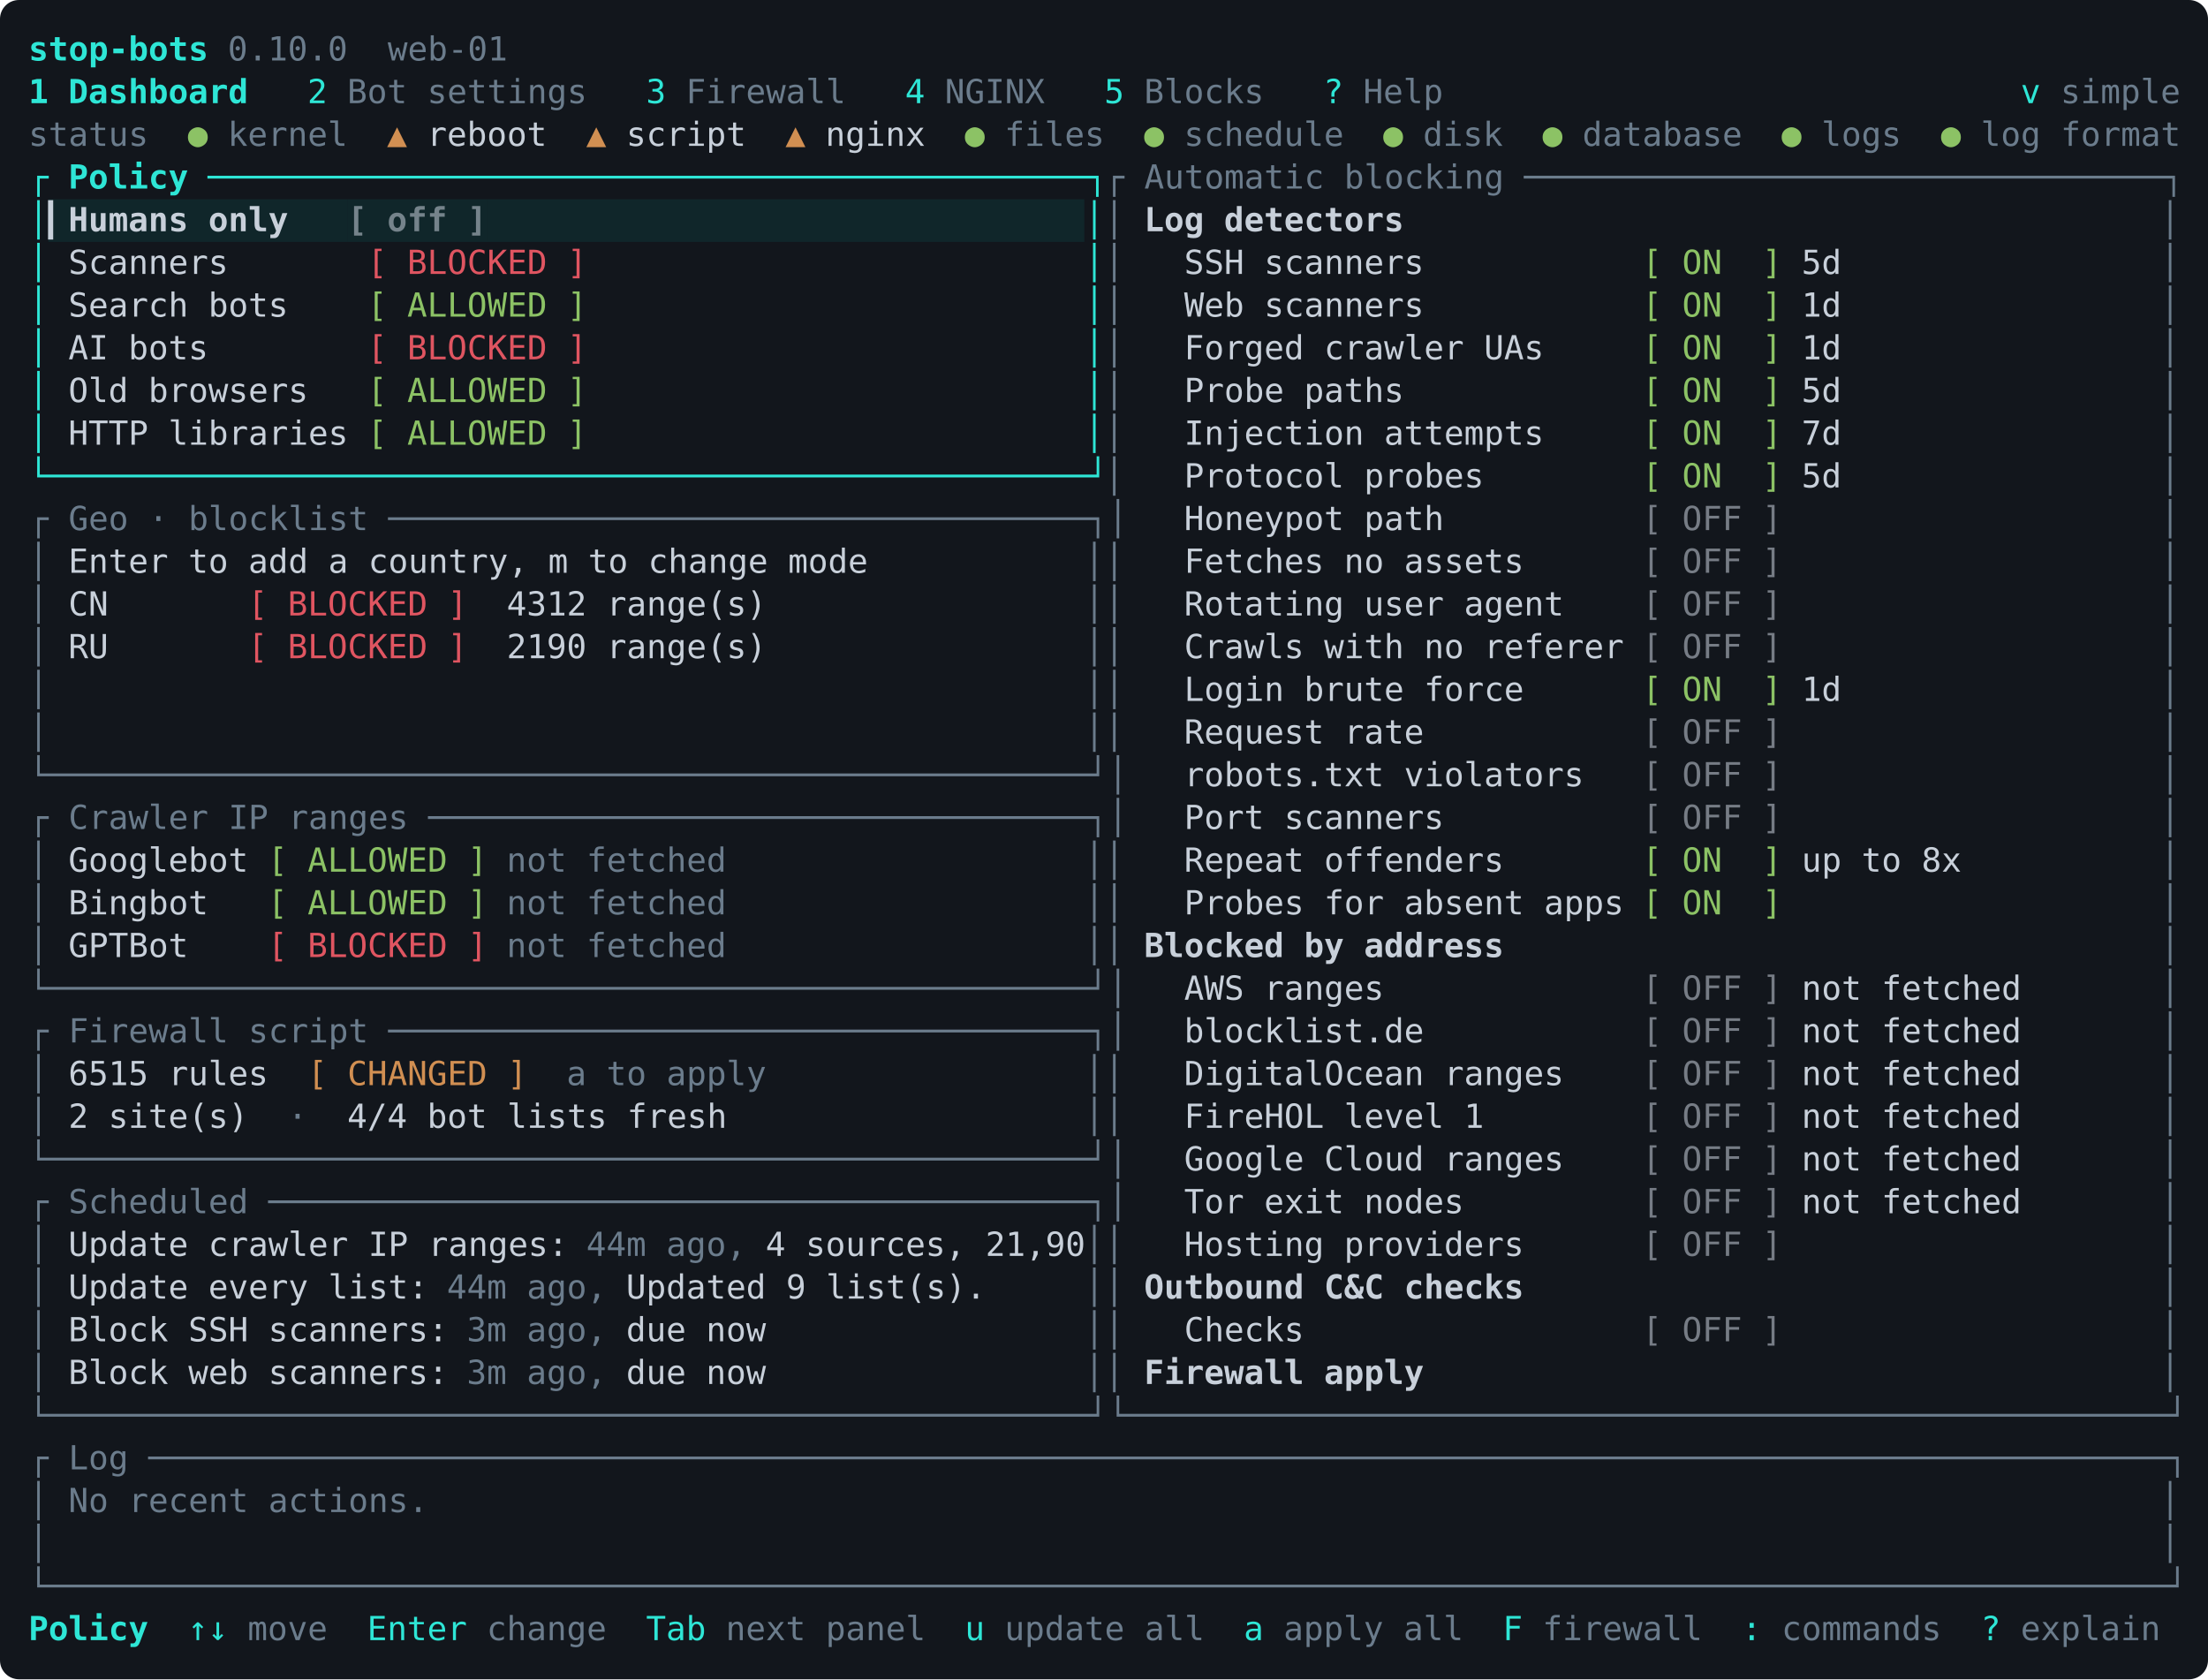
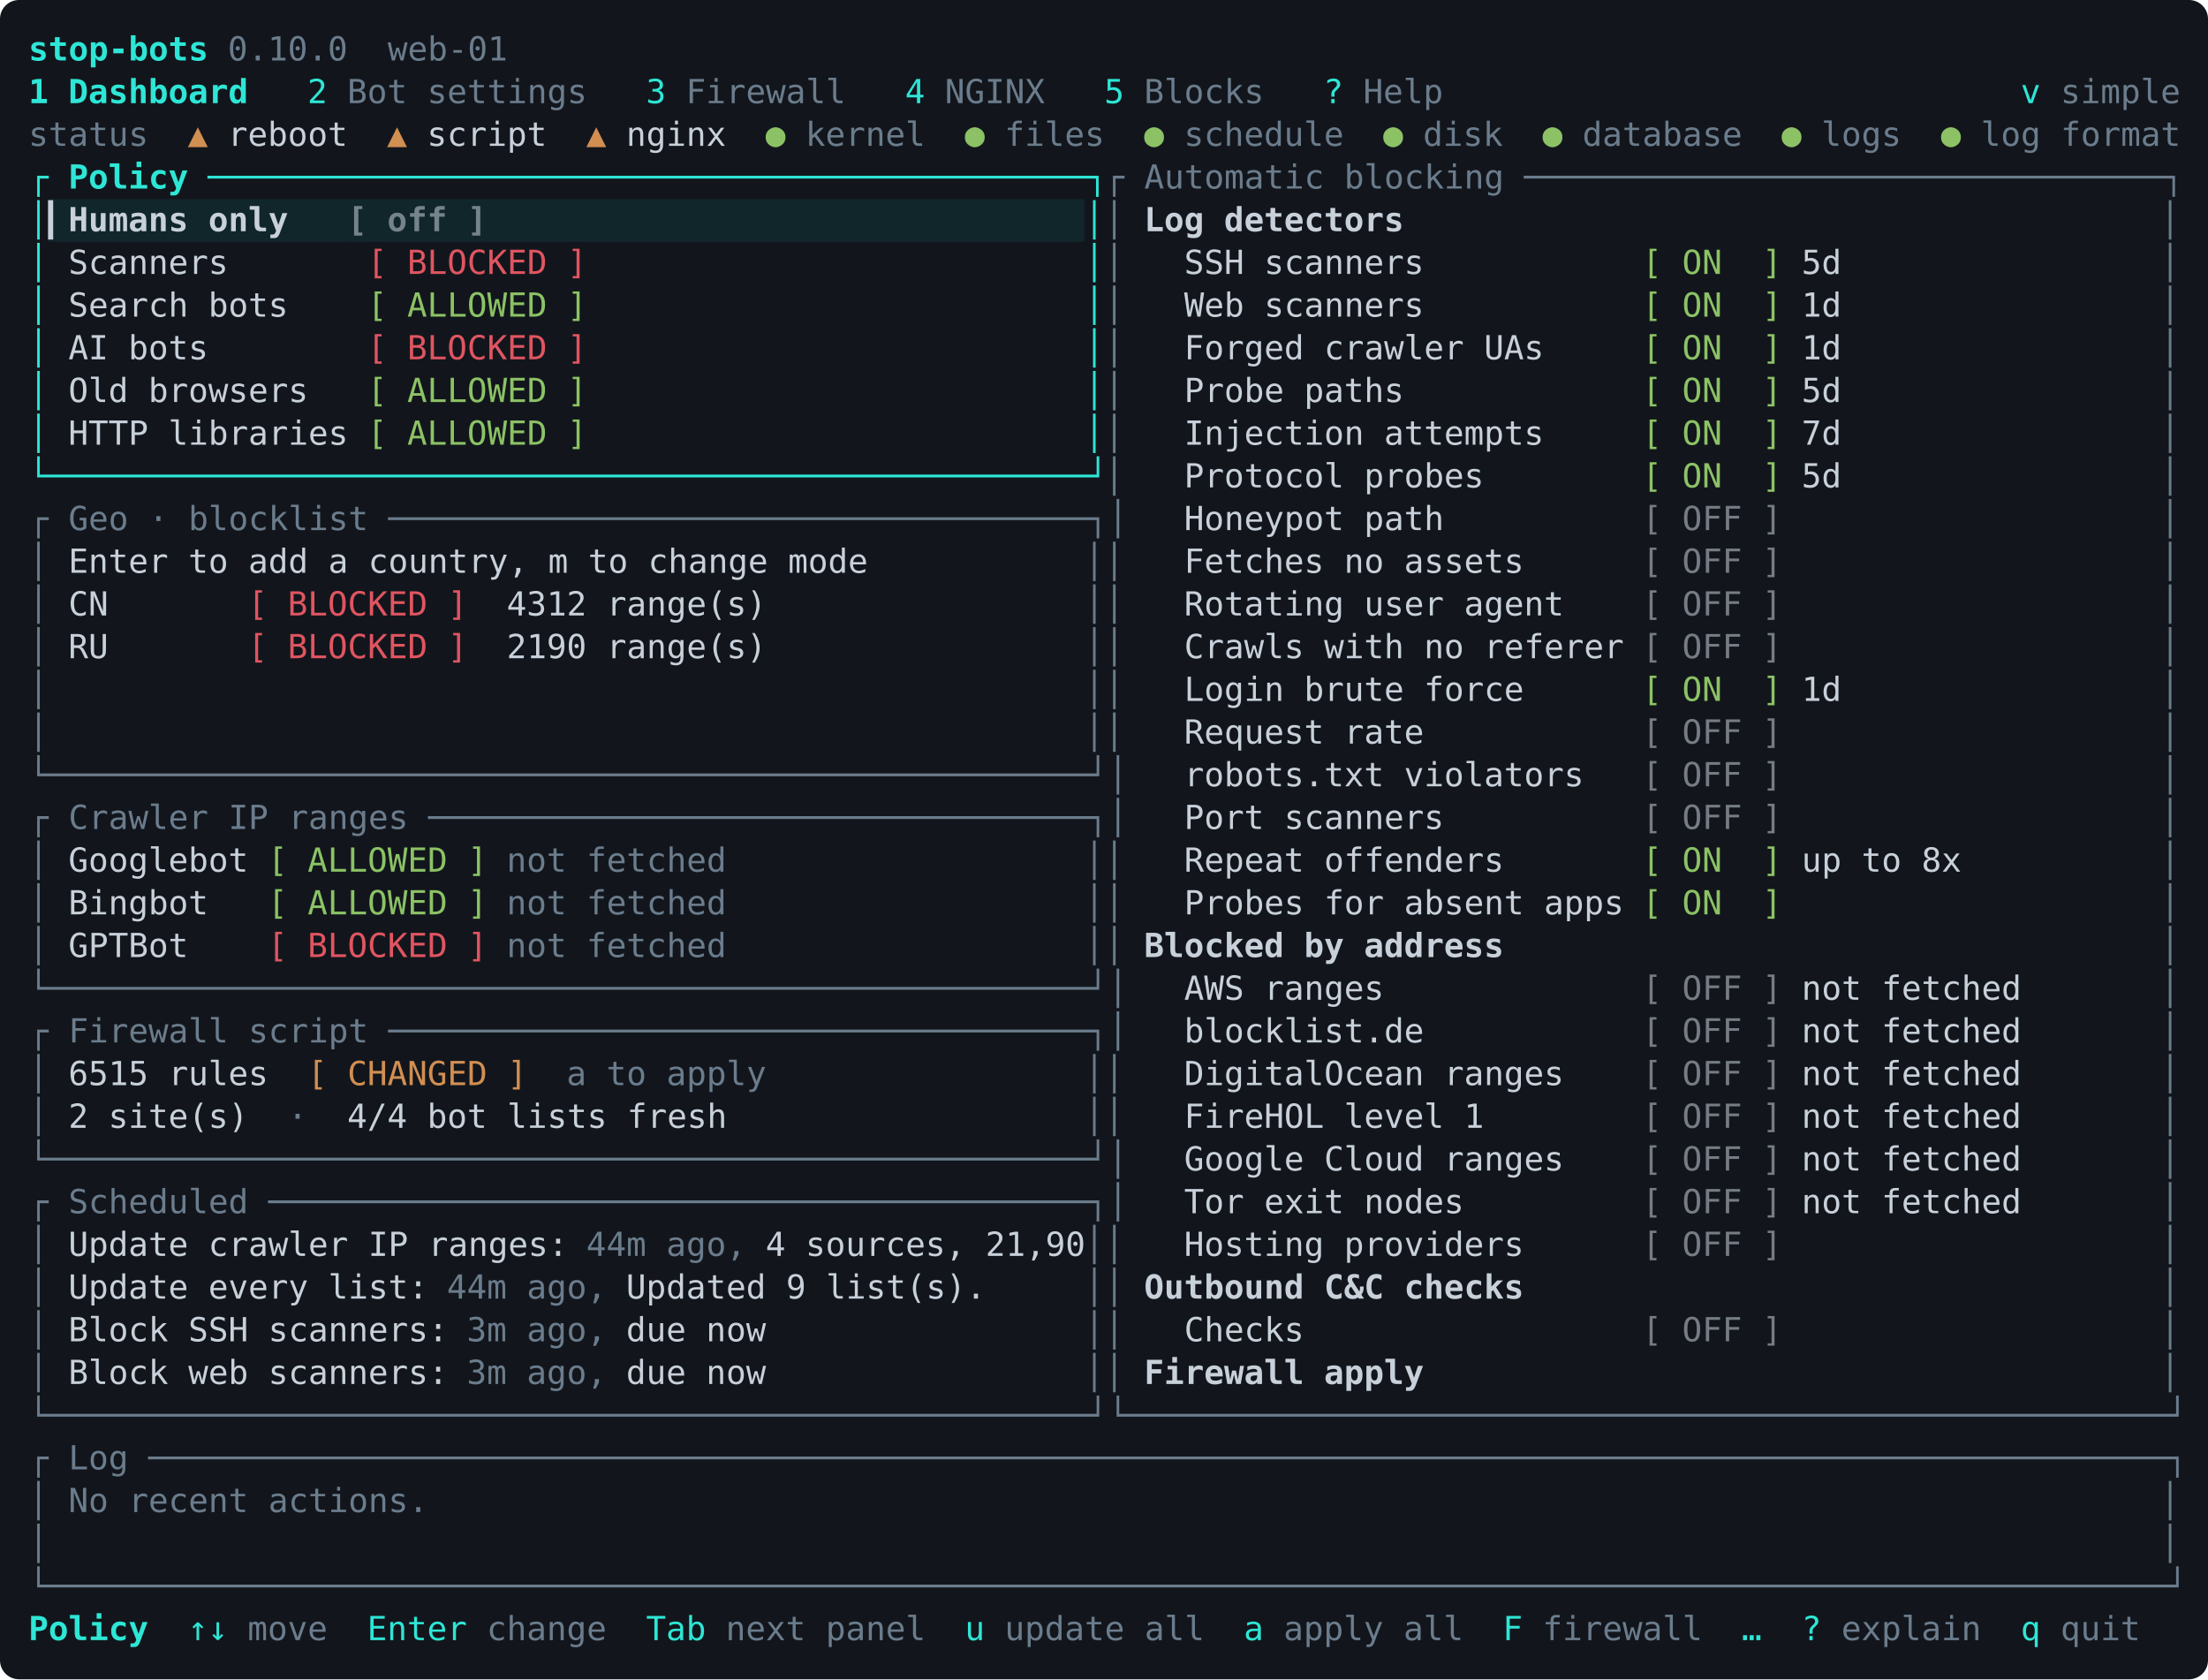
<svg xmlns="http://www.w3.org/2000/svg" viewBox="0 0 931 708" width="931" height="708" font-family="ui-monospace,SFMono-Regular,Menlo,Consolas,'DejaVu Sans Mono',monospace" font-size="14">
  <rect width="100%" height="100%" rx="8" fill="#12161c" />
  <rect x="20.4" y="84.0" width="126.0" height="18.0" fill="#10262a" />
  <rect x="146.4" y="84.0" width="58.8" height="18.0" fill="#10262a" />
  <rect x="205.2" y="84.0" width="252.0" height="18.0" fill="#10262a" />
  <text x="12.0" y="25.5" fill="#2ee6d6" textLength="75.6" lengthAdjust="spacingAndGlyphs" xml:space="preserve" font-weight="bold">stop-bots</text>
  <text x="87.6" y="25.5" fill="#6b7c8c" textLength="126.0" lengthAdjust="spacingAndGlyphs" xml:space="preserve"> 0.10.0  web-01</text>
  <text x="12.0" y="43.5" fill="#2ee6d6" textLength="8.4" lengthAdjust="spacingAndGlyphs" xml:space="preserve" font-weight="bold">1</text>
  <text x="28.8" y="43.5" fill="#2ee6d6" textLength="75.6" lengthAdjust="spacingAndGlyphs" xml:space="preserve" font-weight="bold">Dashboard</text>
  <text x="129.6" y="43.5" fill="#2ee6d6" textLength="8.4" lengthAdjust="spacingAndGlyphs" xml:space="preserve">2</text>
  <text x="146.4" y="43.5" fill="#6b7c8c" textLength="100.8" lengthAdjust="spacingAndGlyphs" xml:space="preserve">Bot settings</text>
  <text x="272.4" y="43.5" fill="#2ee6d6" textLength="8.4" lengthAdjust="spacingAndGlyphs" xml:space="preserve">3</text>
  <text x="289.2" y="43.5" fill="#6b7c8c" textLength="67.2" lengthAdjust="spacingAndGlyphs" xml:space="preserve">Firewall</text>
  <text x="381.6" y="43.5" fill="#2ee6d6" textLength="8.4" lengthAdjust="spacingAndGlyphs" xml:space="preserve">4</text>
  <text x="398.4" y="43.5" fill="#6b7c8c" textLength="42.0" lengthAdjust="spacingAndGlyphs" xml:space="preserve">NGINX</text>
  <text x="465.6" y="43.5" fill="#2ee6d6" textLength="8.4" lengthAdjust="spacingAndGlyphs" xml:space="preserve">5</text>
  <text x="482.4" y="43.5" fill="#6b7c8c" textLength="50.4" lengthAdjust="spacingAndGlyphs" xml:space="preserve">Blocks</text>
  <text x="558.0" y="43.5" fill="#2ee6d6" textLength="8.4" lengthAdjust="spacingAndGlyphs" xml:space="preserve">?</text>
  <text x="574.8" y="43.5" fill="#6b7c8c" textLength="33.6" lengthAdjust="spacingAndGlyphs" xml:space="preserve">Help</text>
  <text x="852.0" y="43.5" fill="#2ee6d6" textLength="8.4" lengthAdjust="spacingAndGlyphs" xml:space="preserve">v</text>
  <text x="860.4" y="43.5" fill="#6b7c8c" textLength="58.8" lengthAdjust="spacingAndGlyphs" xml:space="preserve"> simple</text>
  <text x="12.0" y="61.5" fill="#6b7c8c" textLength="50.4" lengthAdjust="spacingAndGlyphs" xml:space="preserve">status</text>
-   <text x="79.2" y="61.5" fill="#8cc265" textLength="8.4" lengthAdjust="spacingAndGlyphs" xml:space="preserve">●</text>
-   <text x="96.0" y="61.5" fill="#6b7c8c" textLength="50.4" lengthAdjust="spacingAndGlyphs" xml:space="preserve">kernel</text>
+   <text x="79.2" y="61.5" fill="#d18f52" textLength="8.4" lengthAdjust="spacingAndGlyphs" xml:space="preserve">▲</text>
+   <text x="87.6" y="61.5" fill="#c8d0da" textLength="75.6" lengthAdjust="spacingAndGlyphs" xml:space="preserve"> reboot  </text>
  <text x="163.2" y="61.5" fill="#d18f52" textLength="8.4" lengthAdjust="spacingAndGlyphs" xml:space="preserve">▲</text>
-   <text x="171.6" y="61.5" fill="#c8d0da" textLength="75.6" lengthAdjust="spacingAndGlyphs" xml:space="preserve"> reboot  </text>
+   <text x="171.6" y="61.5" fill="#c8d0da" textLength="75.6" lengthAdjust="spacingAndGlyphs" xml:space="preserve"> script  </text>
  <text x="247.2" y="61.5" fill="#d18f52" textLength="8.4" lengthAdjust="spacingAndGlyphs" xml:space="preserve">▲</text>
-   <text x="255.6" y="61.5" fill="#c8d0da" textLength="75.6" lengthAdjust="spacingAndGlyphs" xml:space="preserve"> script  </text>
-   <text x="331.2" y="61.5" fill="#d18f52" textLength="8.4" lengthAdjust="spacingAndGlyphs" xml:space="preserve">▲</text>
-   <text x="339.6" y="61.5" fill="#c8d0da" textLength="67.2" lengthAdjust="spacingAndGlyphs" xml:space="preserve"> nginx  </text>
+   <text x="255.6" y="61.5" fill="#c8d0da" textLength="67.2" lengthAdjust="spacingAndGlyphs" xml:space="preserve"> nginx  </text>
+   <text x="322.8" y="61.5" fill="#8cc265" textLength="8.4" lengthAdjust="spacingAndGlyphs" xml:space="preserve">●</text>
+   <text x="339.6" y="61.5" fill="#6b7c8c" textLength="50.4" lengthAdjust="spacingAndGlyphs" xml:space="preserve">kernel</text>
  <text x="406.8" y="61.5" fill="#8cc265" textLength="8.4" lengthAdjust="spacingAndGlyphs" xml:space="preserve">●</text>
  <text x="423.6" y="61.5" fill="#6b7c8c" textLength="42.0" lengthAdjust="spacingAndGlyphs" xml:space="preserve">files</text>
  <text x="482.4" y="61.5" fill="#8cc265" textLength="8.4" lengthAdjust="spacingAndGlyphs" xml:space="preserve">●</text>
  <text x="499.2" y="61.5" fill="#6b7c8c" textLength="67.2" lengthAdjust="spacingAndGlyphs" xml:space="preserve">schedule</text>
  <text x="583.2" y="61.5" fill="#8cc265" textLength="8.4" lengthAdjust="spacingAndGlyphs" xml:space="preserve">●</text>
  <text x="600.0" y="61.5" fill="#6b7c8c" textLength="33.6" lengthAdjust="spacingAndGlyphs" xml:space="preserve">disk</text>
  <text x="650.4" y="61.5" fill="#8cc265" textLength="8.4" lengthAdjust="spacingAndGlyphs" xml:space="preserve">●</text>
  <text x="667.2" y="61.5" fill="#6b7c8c" textLength="67.2" lengthAdjust="spacingAndGlyphs" xml:space="preserve">database</text>
  <text x="751.2" y="61.5" fill="#8cc265" textLength="8.4" lengthAdjust="spacingAndGlyphs" xml:space="preserve">●</text>
  <text x="768.0" y="61.5" fill="#6b7c8c" textLength="33.6" lengthAdjust="spacingAndGlyphs" xml:space="preserve">logs</text>
  <text x="818.4" y="61.5" fill="#8cc265" textLength="8.4" lengthAdjust="spacingAndGlyphs" xml:space="preserve">●</text>
  <text x="835.2" y="61.5" fill="#6b7c8c" textLength="84.0" lengthAdjust="spacingAndGlyphs" xml:space="preserve">log format</text>
  <text x="12.0" y="79.5" fill="#2ee6d6" textLength="8.4" lengthAdjust="spacingAndGlyphs" xml:space="preserve">┌</text>
  <text x="20.4" y="79.5" fill="#2ee6d6" textLength="67.2" lengthAdjust="spacingAndGlyphs" xml:space="preserve" font-weight="bold"> Policy </text>
  <text x="87.6" y="79.5" fill="#2ee6d6" textLength="378.0" lengthAdjust="spacingAndGlyphs" xml:space="preserve">────────────────────────────────────────────┐</text>
  <text x="465.6" y="79.5" fill="#6b7c8c" textLength="453.6" lengthAdjust="spacingAndGlyphs" xml:space="preserve">┌ Automatic blocking ────────────────────────────────┐</text>
  <text x="12.0" y="97.5" fill="#2ee6d6" textLength="8.4" lengthAdjust="spacingAndGlyphs" xml:space="preserve">│</text>
  <text x="20.4" y="97.5" fill="#c8d0da" textLength="126.0" lengthAdjust="spacingAndGlyphs" xml:space="preserve" font-weight="bold">▎Humans only   </text>
  <text x="146.4" y="97.5" fill="#c8d0da" textLength="58.8" lengthAdjust="spacingAndGlyphs" xml:space="preserve" font-weight="bold" opacity="0.55">[ off ]</text>
  <text x="457.2" y="97.5" fill="#2ee6d6" textLength="8.4" lengthAdjust="spacingAndGlyphs" xml:space="preserve">│</text>
  <text x="465.6" y="97.5" fill="#6b7c8c" textLength="8.4" lengthAdjust="spacingAndGlyphs" xml:space="preserve">│</text>
  <text x="482.4" y="97.5" fill="#c8d0da" textLength="109.2" lengthAdjust="spacingAndGlyphs" xml:space="preserve" font-weight="bold">Log detectors</text>
  <text x="910.8" y="97.5" fill="#6b7c8c" textLength="8.4" lengthAdjust="spacingAndGlyphs" xml:space="preserve">│</text>
  <text x="12.0" y="115.5" fill="#2ee6d6" textLength="8.4" lengthAdjust="spacingAndGlyphs" xml:space="preserve">│</text>
  <text x="20.4" y="115.5" fill="#c8d0da" textLength="126.0" lengthAdjust="spacingAndGlyphs" xml:space="preserve"> Scanners      </text>
  <text x="146.4" y="115.5" fill="#e05561" textLength="109.2" lengthAdjust="spacingAndGlyphs" xml:space="preserve"> [ BLOCKED ] </text>
  <text x="457.2" y="115.5" fill="#2ee6d6" textLength="8.4" lengthAdjust="spacingAndGlyphs" xml:space="preserve">│</text>
  <text x="465.6" y="115.5" fill="#6b7c8c" textLength="8.4" lengthAdjust="spacingAndGlyphs" xml:space="preserve">│</text>
  <text x="474.0" y="115.5" fill="#c8d0da" textLength="218.4" lengthAdjust="spacingAndGlyphs" xml:space="preserve">   SSH scanners           </text>
  <text x="692.4" y="115.5" fill="#8cc265" textLength="58.8" lengthAdjust="spacingAndGlyphs" xml:space="preserve">[ ON  ]</text>
  <text x="751.2" y="115.5" fill="#c8d0da" textLength="159.6" lengthAdjust="spacingAndGlyphs" xml:space="preserve"> 5d                </text>
  <text x="910.8" y="115.5" fill="#6b7c8c" textLength="8.4" lengthAdjust="spacingAndGlyphs" xml:space="preserve">│</text>
  <text x="12.0" y="133.5" fill="#2ee6d6" textLength="8.4" lengthAdjust="spacingAndGlyphs" xml:space="preserve">│</text>
  <text x="20.4" y="133.5" fill="#c8d0da" textLength="126.0" lengthAdjust="spacingAndGlyphs" xml:space="preserve"> Search bots   </text>
  <text x="146.4" y="133.5" fill="#8cc265" textLength="109.2" lengthAdjust="spacingAndGlyphs" xml:space="preserve"> [ ALLOWED ] </text>
  <text x="457.2" y="133.5" fill="#2ee6d6" textLength="8.4" lengthAdjust="spacingAndGlyphs" xml:space="preserve">│</text>
  <text x="465.6" y="133.5" fill="#6b7c8c" textLength="8.4" lengthAdjust="spacingAndGlyphs" xml:space="preserve">│</text>
  <text x="474.0" y="133.5" fill="#c8d0da" textLength="218.4" lengthAdjust="spacingAndGlyphs" xml:space="preserve">   Web scanners           </text>
  <text x="692.4" y="133.5" fill="#8cc265" textLength="58.8" lengthAdjust="spacingAndGlyphs" xml:space="preserve">[ ON  ]</text>
  <text x="751.2" y="133.5" fill="#c8d0da" textLength="159.6" lengthAdjust="spacingAndGlyphs" xml:space="preserve"> 1d                </text>
  <text x="910.8" y="133.5" fill="#6b7c8c" textLength="8.4" lengthAdjust="spacingAndGlyphs" xml:space="preserve">│</text>
  <text x="12.0" y="151.5" fill="#2ee6d6" textLength="8.4" lengthAdjust="spacingAndGlyphs" xml:space="preserve">│</text>
  <text x="20.4" y="151.5" fill="#c8d0da" textLength="126.0" lengthAdjust="spacingAndGlyphs" xml:space="preserve"> AI bots       </text>
  <text x="146.4" y="151.5" fill="#e05561" textLength="109.2" lengthAdjust="spacingAndGlyphs" xml:space="preserve"> [ BLOCKED ] </text>
  <text x="457.2" y="151.5" fill="#2ee6d6" textLength="8.4" lengthAdjust="spacingAndGlyphs" xml:space="preserve">│</text>
  <text x="465.6" y="151.5" fill="#6b7c8c" textLength="8.4" lengthAdjust="spacingAndGlyphs" xml:space="preserve">│</text>
  <text x="474.0" y="151.5" fill="#c8d0da" textLength="218.4" lengthAdjust="spacingAndGlyphs" xml:space="preserve">   Forged crawler UAs     </text>
  <text x="692.4" y="151.5" fill="#8cc265" textLength="58.8" lengthAdjust="spacingAndGlyphs" xml:space="preserve">[ ON  ]</text>
  <text x="751.2" y="151.5" fill="#c8d0da" textLength="159.6" lengthAdjust="spacingAndGlyphs" xml:space="preserve"> 1d                </text>
  <text x="910.8" y="151.5" fill="#6b7c8c" textLength="8.4" lengthAdjust="spacingAndGlyphs" xml:space="preserve">│</text>
  <text x="12.0" y="169.5" fill="#2ee6d6" textLength="8.4" lengthAdjust="spacingAndGlyphs" xml:space="preserve">│</text>
  <text x="20.4" y="169.5" fill="#c8d0da" textLength="126.0" lengthAdjust="spacingAndGlyphs" xml:space="preserve"> Old browsers  </text>
  <text x="146.4" y="169.5" fill="#8cc265" textLength="109.2" lengthAdjust="spacingAndGlyphs" xml:space="preserve"> [ ALLOWED ] </text>
  <text x="457.2" y="169.5" fill="#2ee6d6" textLength="8.4" lengthAdjust="spacingAndGlyphs" xml:space="preserve">│</text>
  <text x="465.6" y="169.5" fill="#6b7c8c" textLength="8.4" lengthAdjust="spacingAndGlyphs" xml:space="preserve">│</text>
  <text x="474.0" y="169.5" fill="#c8d0da" textLength="218.4" lengthAdjust="spacingAndGlyphs" xml:space="preserve">   Probe paths            </text>
  <text x="692.4" y="169.5" fill="#8cc265" textLength="58.8" lengthAdjust="spacingAndGlyphs" xml:space="preserve">[ ON  ]</text>
  <text x="751.2" y="169.5" fill="#c8d0da" textLength="159.6" lengthAdjust="spacingAndGlyphs" xml:space="preserve"> 5d                </text>
  <text x="910.8" y="169.5" fill="#6b7c8c" textLength="8.4" lengthAdjust="spacingAndGlyphs" xml:space="preserve">│</text>
  <text x="12.0" y="187.5" fill="#2ee6d6" textLength="8.4" lengthAdjust="spacingAndGlyphs" xml:space="preserve">│</text>
  <text x="20.4" y="187.5" fill="#c8d0da" textLength="126.0" lengthAdjust="spacingAndGlyphs" xml:space="preserve"> HTTP libraries</text>
  <text x="146.4" y="187.5" fill="#8cc265" textLength="109.2" lengthAdjust="spacingAndGlyphs" xml:space="preserve"> [ ALLOWED ] </text>
  <text x="457.2" y="187.5" fill="#2ee6d6" textLength="8.4" lengthAdjust="spacingAndGlyphs" xml:space="preserve">│</text>
  <text x="465.6" y="187.5" fill="#6b7c8c" textLength="8.4" lengthAdjust="spacingAndGlyphs" xml:space="preserve">│</text>
  <text x="474.0" y="187.5" fill="#c8d0da" textLength="218.4" lengthAdjust="spacingAndGlyphs" xml:space="preserve">   Injection attempts     </text>
  <text x="692.4" y="187.5" fill="#8cc265" textLength="58.8" lengthAdjust="spacingAndGlyphs" xml:space="preserve">[ ON  ]</text>
  <text x="751.2" y="187.5" fill="#c8d0da" textLength="159.6" lengthAdjust="spacingAndGlyphs" xml:space="preserve"> 7d                </text>
  <text x="910.8" y="187.5" fill="#6b7c8c" textLength="8.4" lengthAdjust="spacingAndGlyphs" xml:space="preserve">│</text>
  <text x="12.0" y="205.5" fill="#2ee6d6" textLength="453.6" lengthAdjust="spacingAndGlyphs" xml:space="preserve">└────────────────────────────────────────────────────┘</text>
  <text x="465.6" y="205.5" fill="#6b7c8c" textLength="8.4" lengthAdjust="spacingAndGlyphs" xml:space="preserve">│</text>
  <text x="474.0" y="205.5" fill="#c8d0da" textLength="218.4" lengthAdjust="spacingAndGlyphs" xml:space="preserve">   Protocol probes        </text>
  <text x="692.4" y="205.5" fill="#8cc265" textLength="58.8" lengthAdjust="spacingAndGlyphs" xml:space="preserve">[ ON  ]</text>
  <text x="751.2" y="205.5" fill="#c8d0da" textLength="159.6" lengthAdjust="spacingAndGlyphs" xml:space="preserve"> 5d                </text>
  <text x="910.8" y="205.5" fill="#6b7c8c" textLength="8.4" lengthAdjust="spacingAndGlyphs" xml:space="preserve">│</text>
  <text x="12.0" y="223.5" fill="#6b7c8c" textLength="462.0" lengthAdjust="spacingAndGlyphs" xml:space="preserve">┌ Geo · blocklist ───────────────────────────────────┐│</text>
  <text x="474.0" y="223.5" fill="#c8d0da" textLength="218.4" lengthAdjust="spacingAndGlyphs" xml:space="preserve">   Honeypot path          </text>
  <text x="692.4" y="223.5" fill="#c8d0da" textLength="58.8" lengthAdjust="spacingAndGlyphs" xml:space="preserve" opacity="0.55">[ OFF ]</text>
  <text x="910.8" y="223.5" fill="#6b7c8c" textLength="8.4" lengthAdjust="spacingAndGlyphs" xml:space="preserve">│</text>
  <text x="12.0" y="241.5" fill="#6b7c8c" textLength="8.4" lengthAdjust="spacingAndGlyphs" xml:space="preserve">│</text>
  <text x="20.4" y="241.5" fill="#c8d0da" textLength="436.8" lengthAdjust="spacingAndGlyphs" xml:space="preserve"> Enter to add a country, m to change mode           </text>
  <text x="457.2" y="241.5" fill="#6b7c8c" textLength="16.8" lengthAdjust="spacingAndGlyphs" xml:space="preserve">││</text>
  <text x="474.0" y="241.5" fill="#c8d0da" textLength="218.4" lengthAdjust="spacingAndGlyphs" xml:space="preserve">   Fetches no assets      </text>
  <text x="692.4" y="241.5" fill="#c8d0da" textLength="58.8" lengthAdjust="spacingAndGlyphs" xml:space="preserve" opacity="0.55">[ OFF ]</text>
  <text x="910.8" y="241.5" fill="#6b7c8c" textLength="8.4" lengthAdjust="spacingAndGlyphs" xml:space="preserve">│</text>
  <text x="12.0" y="259.5" fill="#6b7c8c" textLength="8.4" lengthAdjust="spacingAndGlyphs" xml:space="preserve">│</text>
  <text x="20.4" y="259.5" fill="#c8d0da" textLength="75.6" lengthAdjust="spacingAndGlyphs" xml:space="preserve"> CN      </text>
  <text x="96.0" y="259.5" fill="#e05561" textLength="109.2" lengthAdjust="spacingAndGlyphs" xml:space="preserve"> [ BLOCKED ] </text>
  <text x="205.2" y="259.5" fill="#c8d0da" textLength="252.0" lengthAdjust="spacingAndGlyphs" xml:space="preserve"> 4312 range(s)                </text>
  <text x="457.2" y="259.5" fill="#6b7c8c" textLength="16.8" lengthAdjust="spacingAndGlyphs" xml:space="preserve">││</text>
  <text x="474.0" y="259.5" fill="#c8d0da" textLength="218.4" lengthAdjust="spacingAndGlyphs" xml:space="preserve">   Rotating user agent    </text>
  <text x="692.4" y="259.5" fill="#c8d0da" textLength="58.8" lengthAdjust="spacingAndGlyphs" xml:space="preserve" opacity="0.55">[ OFF ]</text>
  <text x="910.8" y="259.5" fill="#6b7c8c" textLength="8.4" lengthAdjust="spacingAndGlyphs" xml:space="preserve">│</text>
  <text x="12.0" y="277.5" fill="#6b7c8c" textLength="8.4" lengthAdjust="spacingAndGlyphs" xml:space="preserve">│</text>
  <text x="20.4" y="277.5" fill="#c8d0da" textLength="75.6" lengthAdjust="spacingAndGlyphs" xml:space="preserve"> RU      </text>
  <text x="96.0" y="277.5" fill="#e05561" textLength="109.2" lengthAdjust="spacingAndGlyphs" xml:space="preserve"> [ BLOCKED ] </text>
  <text x="205.2" y="277.5" fill="#c8d0da" textLength="252.0" lengthAdjust="spacingAndGlyphs" xml:space="preserve"> 2190 range(s)                </text>
  <text x="457.2" y="277.5" fill="#6b7c8c" textLength="16.8" lengthAdjust="spacingAndGlyphs" xml:space="preserve">││</text>
  <text x="474.0" y="277.5" fill="#c8d0da" textLength="218.4" lengthAdjust="spacingAndGlyphs" xml:space="preserve">   Crawls with no referer </text>
  <text x="692.4" y="277.5" fill="#c8d0da" textLength="58.8" lengthAdjust="spacingAndGlyphs" xml:space="preserve" opacity="0.55">[ OFF ]</text>
  <text x="910.8" y="277.5" fill="#6b7c8c" textLength="8.4" lengthAdjust="spacingAndGlyphs" xml:space="preserve">│</text>
  <text x="12.0" y="295.5" fill="#6b7c8c" textLength="8.4" lengthAdjust="spacingAndGlyphs" xml:space="preserve">│</text>
  <text x="457.2" y="295.5" fill="#6b7c8c" textLength="16.8" lengthAdjust="spacingAndGlyphs" xml:space="preserve">││</text>
  <text x="474.0" y="295.5" fill="#c8d0da" textLength="218.4" lengthAdjust="spacingAndGlyphs" xml:space="preserve">   Login brute force      </text>
  <text x="692.4" y="295.5" fill="#8cc265" textLength="58.8" lengthAdjust="spacingAndGlyphs" xml:space="preserve">[ ON  ]</text>
  <text x="751.2" y="295.5" fill="#c8d0da" textLength="159.6" lengthAdjust="spacingAndGlyphs" xml:space="preserve"> 1d                </text>
  <text x="910.8" y="295.5" fill="#6b7c8c" textLength="8.4" lengthAdjust="spacingAndGlyphs" xml:space="preserve">│</text>
  <text x="12.0" y="313.5" fill="#6b7c8c" textLength="8.4" lengthAdjust="spacingAndGlyphs" xml:space="preserve">│</text>
  <text x="457.2" y="313.5" fill="#6b7c8c" textLength="16.8" lengthAdjust="spacingAndGlyphs" xml:space="preserve">││</text>
  <text x="474.0" y="313.5" fill="#c8d0da" textLength="218.4" lengthAdjust="spacingAndGlyphs" xml:space="preserve">   Request rate           </text>
  <text x="692.4" y="313.5" fill="#c8d0da" textLength="58.8" lengthAdjust="spacingAndGlyphs" xml:space="preserve" opacity="0.55">[ OFF ]</text>
  <text x="910.8" y="313.5" fill="#6b7c8c" textLength="8.4" lengthAdjust="spacingAndGlyphs" xml:space="preserve">│</text>
  <text x="12.0" y="331.5" fill="#6b7c8c" textLength="462.0" lengthAdjust="spacingAndGlyphs" xml:space="preserve">└────────────────────────────────────────────────────┘│</text>
  <text x="474.0" y="331.5" fill="#c8d0da" textLength="218.4" lengthAdjust="spacingAndGlyphs" xml:space="preserve">   robots.txt violators   </text>
  <text x="692.4" y="331.5" fill="#c8d0da" textLength="58.8" lengthAdjust="spacingAndGlyphs" xml:space="preserve" opacity="0.55">[ OFF ]</text>
  <text x="910.8" y="331.5" fill="#6b7c8c" textLength="8.4" lengthAdjust="spacingAndGlyphs" xml:space="preserve">│</text>
  <text x="12.0" y="349.5" fill="#6b7c8c" textLength="462.0" lengthAdjust="spacingAndGlyphs" xml:space="preserve">┌ Crawler IP ranges ─────────────────────────────────┐│</text>
  <text x="474.0" y="349.5" fill="#c8d0da" textLength="218.4" lengthAdjust="spacingAndGlyphs" xml:space="preserve">   Port scanners          </text>
  <text x="692.4" y="349.5" fill="#c8d0da" textLength="58.8" lengthAdjust="spacingAndGlyphs" xml:space="preserve" opacity="0.55">[ OFF ]</text>
  <text x="910.8" y="349.5" fill="#6b7c8c" textLength="8.4" lengthAdjust="spacingAndGlyphs" xml:space="preserve">│</text>
  <text x="12.0" y="367.5" fill="#6b7c8c" textLength="8.4" lengthAdjust="spacingAndGlyphs" xml:space="preserve">│</text>
  <text x="20.4" y="367.5" fill="#c8d0da" textLength="84.0" lengthAdjust="spacingAndGlyphs" xml:space="preserve"> Googlebot</text>
  <text x="104.4" y="367.5" fill="#8cc265" textLength="109.2" lengthAdjust="spacingAndGlyphs" xml:space="preserve"> [ ALLOWED ] </text>
  <text x="213.6" y="367.5" fill="#6b7c8c" textLength="92.4" lengthAdjust="spacingAndGlyphs" xml:space="preserve">not fetched</text>
  <text x="457.2" y="367.5" fill="#6b7c8c" textLength="16.8" lengthAdjust="spacingAndGlyphs" xml:space="preserve">││</text>
  <text x="474.0" y="367.5" fill="#c8d0da" textLength="218.4" lengthAdjust="spacingAndGlyphs" xml:space="preserve">   Repeat offenders       </text>
  <text x="692.4" y="367.5" fill="#8cc265" textLength="58.8" lengthAdjust="spacingAndGlyphs" xml:space="preserve">[ ON  ]</text>
  <text x="751.2" y="367.5" fill="#c8d0da" textLength="159.6" lengthAdjust="spacingAndGlyphs" xml:space="preserve"> up to 8x          </text>
  <text x="910.8" y="367.5" fill="#6b7c8c" textLength="8.4" lengthAdjust="spacingAndGlyphs" xml:space="preserve">│</text>
  <text x="12.0" y="385.5" fill="#6b7c8c" textLength="8.4" lengthAdjust="spacingAndGlyphs" xml:space="preserve">│</text>
  <text x="20.4" y="385.5" fill="#c8d0da" textLength="84.0" lengthAdjust="spacingAndGlyphs" xml:space="preserve"> Bingbot  </text>
  <text x="104.4" y="385.5" fill="#8cc265" textLength="109.2" lengthAdjust="spacingAndGlyphs" xml:space="preserve"> [ ALLOWED ] </text>
  <text x="213.6" y="385.5" fill="#6b7c8c" textLength="92.4" lengthAdjust="spacingAndGlyphs" xml:space="preserve">not fetched</text>
  <text x="457.2" y="385.5" fill="#6b7c8c" textLength="16.8" lengthAdjust="spacingAndGlyphs" xml:space="preserve">││</text>
  <text x="474.0" y="385.5" fill="#c8d0da" textLength="218.4" lengthAdjust="spacingAndGlyphs" xml:space="preserve">   Probes for absent apps </text>
  <text x="692.4" y="385.5" fill="#8cc265" textLength="58.8" lengthAdjust="spacingAndGlyphs" xml:space="preserve">[ ON  ]</text>
  <text x="910.8" y="385.5" fill="#6b7c8c" textLength="8.4" lengthAdjust="spacingAndGlyphs" xml:space="preserve">│</text>
  <text x="12.0" y="403.5" fill="#6b7c8c" textLength="8.4" lengthAdjust="spacingAndGlyphs" xml:space="preserve">│</text>
  <text x="20.4" y="403.5" fill="#c8d0da" textLength="84.0" lengthAdjust="spacingAndGlyphs" xml:space="preserve"> GPTBot   </text>
  <text x="104.4" y="403.5" fill="#e05561" textLength="109.2" lengthAdjust="spacingAndGlyphs" xml:space="preserve"> [ BLOCKED ] </text>
  <text x="213.6" y="403.5" fill="#6b7c8c" textLength="92.4" lengthAdjust="spacingAndGlyphs" xml:space="preserve">not fetched</text>
  <text x="457.2" y="403.5" fill="#6b7c8c" textLength="16.8" lengthAdjust="spacingAndGlyphs" xml:space="preserve">││</text>
  <text x="482.4" y="403.5" fill="#c8d0da" textLength="151.2" lengthAdjust="spacingAndGlyphs" xml:space="preserve" font-weight="bold">Blocked by address</text>
  <text x="910.8" y="403.5" fill="#6b7c8c" textLength="8.4" lengthAdjust="spacingAndGlyphs" xml:space="preserve">│</text>
  <text x="12.0" y="421.5" fill="#6b7c8c" textLength="462.0" lengthAdjust="spacingAndGlyphs" xml:space="preserve">└────────────────────────────────────────────────────┘│</text>
  <text x="474.0" y="421.5" fill="#c8d0da" textLength="218.4" lengthAdjust="spacingAndGlyphs" xml:space="preserve">   AWS ranges             </text>
  <text x="692.4" y="421.5" fill="#c8d0da" textLength="58.8" lengthAdjust="spacingAndGlyphs" xml:space="preserve" opacity="0.55">[ OFF ]</text>
  <text x="751.2" y="421.5" fill="#c8d0da" textLength="159.6" lengthAdjust="spacingAndGlyphs" xml:space="preserve"> not fetched       </text>
  <text x="910.8" y="421.5" fill="#6b7c8c" textLength="8.4" lengthAdjust="spacingAndGlyphs" xml:space="preserve">│</text>
  <text x="12.0" y="439.5" fill="#6b7c8c" textLength="462.0" lengthAdjust="spacingAndGlyphs" xml:space="preserve">┌ Firewall script ───────────────────────────────────┐│</text>
  <text x="474.0" y="439.5" fill="#c8d0da" textLength="218.4" lengthAdjust="spacingAndGlyphs" xml:space="preserve">   blocklist.de           </text>
  <text x="692.4" y="439.5" fill="#c8d0da" textLength="58.8" lengthAdjust="spacingAndGlyphs" xml:space="preserve" opacity="0.55">[ OFF ]</text>
  <text x="751.2" y="439.5" fill="#c8d0da" textLength="159.6" lengthAdjust="spacingAndGlyphs" xml:space="preserve"> not fetched       </text>
  <text x="910.8" y="439.5" fill="#6b7c8c" textLength="8.4" lengthAdjust="spacingAndGlyphs" xml:space="preserve">│</text>
  <text x="12.0" y="457.5" fill="#6b7c8c" textLength="8.4" lengthAdjust="spacingAndGlyphs" xml:space="preserve">│</text>
  <text x="20.4" y="457.5" fill="#c8d0da" textLength="109.2" lengthAdjust="spacingAndGlyphs" xml:space="preserve"> 6515 rules  </text>
  <text x="129.6" y="457.5" fill="#d18f52" textLength="92.4" lengthAdjust="spacingAndGlyphs" xml:space="preserve">[ CHANGED ]</text>
  <text x="222.0" y="457.5" fill="#6b7c8c" textLength="100.8" lengthAdjust="spacingAndGlyphs" xml:space="preserve">  a to apply</text>
  <text x="457.2" y="457.5" fill="#6b7c8c" textLength="16.8" lengthAdjust="spacingAndGlyphs" xml:space="preserve">││</text>
  <text x="474.0" y="457.5" fill="#c8d0da" textLength="218.4" lengthAdjust="spacingAndGlyphs" xml:space="preserve">   DigitalOcean ranges    </text>
  <text x="692.4" y="457.5" fill="#c8d0da" textLength="58.8" lengthAdjust="spacingAndGlyphs" xml:space="preserve" opacity="0.55">[ OFF ]</text>
  <text x="751.2" y="457.5" fill="#c8d0da" textLength="159.6" lengthAdjust="spacingAndGlyphs" xml:space="preserve"> not fetched       </text>
  <text x="910.8" y="457.5" fill="#6b7c8c" textLength="8.4" lengthAdjust="spacingAndGlyphs" xml:space="preserve">│</text>
  <text x="12.0" y="475.5" fill="#6b7c8c" textLength="8.4" lengthAdjust="spacingAndGlyphs" xml:space="preserve">│</text>
  <text x="20.4" y="475.5" fill="#c8d0da" textLength="84.0" lengthAdjust="spacingAndGlyphs" xml:space="preserve"> 2 site(s)</text>
  <text x="104.4" y="475.5" fill="#6b7c8c" textLength="42.0" lengthAdjust="spacingAndGlyphs" xml:space="preserve">  ·  </text>
  <text x="146.4" y="475.5" fill="#c8d0da" textLength="310.8" lengthAdjust="spacingAndGlyphs" xml:space="preserve">4/4 bot lists fresh                  </text>
  <text x="457.2" y="475.5" fill="#6b7c8c" textLength="16.8" lengthAdjust="spacingAndGlyphs" xml:space="preserve">││</text>
  <text x="474.0" y="475.5" fill="#c8d0da" textLength="218.4" lengthAdjust="spacingAndGlyphs" xml:space="preserve">   FireHOL level 1        </text>
  <text x="692.4" y="475.5" fill="#c8d0da" textLength="58.8" lengthAdjust="spacingAndGlyphs" xml:space="preserve" opacity="0.55">[ OFF ]</text>
  <text x="751.2" y="475.5" fill="#c8d0da" textLength="159.6" lengthAdjust="spacingAndGlyphs" xml:space="preserve"> not fetched       </text>
  <text x="910.8" y="475.5" fill="#6b7c8c" textLength="8.4" lengthAdjust="spacingAndGlyphs" xml:space="preserve">│</text>
  <text x="12.0" y="493.5" fill="#6b7c8c" textLength="462.0" lengthAdjust="spacingAndGlyphs" xml:space="preserve">└────────────────────────────────────────────────────┘│</text>
  <text x="474.0" y="493.5" fill="#c8d0da" textLength="218.4" lengthAdjust="spacingAndGlyphs" xml:space="preserve">   Google Cloud ranges    </text>
  <text x="692.4" y="493.5" fill="#c8d0da" textLength="58.8" lengthAdjust="spacingAndGlyphs" xml:space="preserve" opacity="0.55">[ OFF ]</text>
  <text x="751.2" y="493.5" fill="#c8d0da" textLength="159.6" lengthAdjust="spacingAndGlyphs" xml:space="preserve"> not fetched       </text>
  <text x="910.8" y="493.5" fill="#6b7c8c" textLength="8.4" lengthAdjust="spacingAndGlyphs" xml:space="preserve">│</text>
  <text x="12.0" y="511.5" fill="#6b7c8c" textLength="462.0" lengthAdjust="spacingAndGlyphs" xml:space="preserve">┌ Scheduled ─────────────────────────────────────────┐│</text>
  <text x="474.0" y="511.5" fill="#c8d0da" textLength="218.4" lengthAdjust="spacingAndGlyphs" xml:space="preserve">   Tor exit nodes         </text>
  <text x="692.4" y="511.5" fill="#c8d0da" textLength="58.8" lengthAdjust="spacingAndGlyphs" xml:space="preserve" opacity="0.55">[ OFF ]</text>
  <text x="751.2" y="511.5" fill="#c8d0da" textLength="159.6" lengthAdjust="spacingAndGlyphs" xml:space="preserve"> not fetched       </text>
  <text x="910.8" y="511.5" fill="#6b7c8c" textLength="8.4" lengthAdjust="spacingAndGlyphs" xml:space="preserve">│</text>
  <text x="12.0" y="529.5" fill="#6b7c8c" textLength="8.4" lengthAdjust="spacingAndGlyphs" xml:space="preserve">│</text>
  <text x="20.4" y="529.5" fill="#c8d0da" textLength="226.8" lengthAdjust="spacingAndGlyphs" xml:space="preserve"> Update crawler IP ranges: </text>
  <text x="247.2" y="529.5" fill="#6b7c8c" textLength="75.6" lengthAdjust="spacingAndGlyphs" xml:space="preserve">44m ago, </text>
  <text x="322.8" y="529.5" fill="#c8d0da" textLength="134.4" lengthAdjust="spacingAndGlyphs" xml:space="preserve">4 sources, 21,90</text>
  <text x="457.2" y="529.5" fill="#6b7c8c" textLength="16.8" lengthAdjust="spacingAndGlyphs" xml:space="preserve">││</text>
  <text x="474.0" y="529.5" fill="#c8d0da" textLength="218.4" lengthAdjust="spacingAndGlyphs" xml:space="preserve">   Hosting providers      </text>
  <text x="692.4" y="529.5" fill="#c8d0da" textLength="58.8" lengthAdjust="spacingAndGlyphs" xml:space="preserve" opacity="0.55">[ OFF ]</text>
  <text x="910.8" y="529.5" fill="#6b7c8c" textLength="8.4" lengthAdjust="spacingAndGlyphs" xml:space="preserve">│</text>
  <text x="12.0" y="547.5" fill="#6b7c8c" textLength="8.4" lengthAdjust="spacingAndGlyphs" xml:space="preserve">│</text>
  <text x="20.4" y="547.5" fill="#c8d0da" textLength="168.0" lengthAdjust="spacingAndGlyphs" xml:space="preserve"> Update every list: </text>
  <text x="188.4" y="547.5" fill="#6b7c8c" textLength="75.6" lengthAdjust="spacingAndGlyphs" xml:space="preserve">44m ago, </text>
  <text x="264.0" y="547.5" fill="#c8d0da" textLength="193.2" lengthAdjust="spacingAndGlyphs" xml:space="preserve">Updated 9 list(s).     </text>
  <text x="457.2" y="547.5" fill="#6b7c8c" textLength="16.8" lengthAdjust="spacingAndGlyphs" xml:space="preserve">││</text>
  <text x="482.4" y="547.5" fill="#c8d0da" textLength="159.6" lengthAdjust="spacingAndGlyphs" xml:space="preserve" font-weight="bold">Outbound C&amp;C checks</text>
  <text x="910.8" y="547.5" fill="#6b7c8c" textLength="8.4" lengthAdjust="spacingAndGlyphs" xml:space="preserve">│</text>
  <text x="12.0" y="565.5" fill="#6b7c8c" textLength="8.4" lengthAdjust="spacingAndGlyphs" xml:space="preserve">│</text>
  <text x="20.4" y="565.5" fill="#c8d0da" textLength="176.4" lengthAdjust="spacingAndGlyphs" xml:space="preserve"> Block SSH scanners: </text>
  <text x="196.8" y="565.5" fill="#6b7c8c" textLength="67.2" lengthAdjust="spacingAndGlyphs" xml:space="preserve">3m ago, </text>
  <text x="264.0" y="565.5" fill="#c8d0da" textLength="193.2" lengthAdjust="spacingAndGlyphs" xml:space="preserve">due now                </text>
  <text x="457.2" y="565.5" fill="#6b7c8c" textLength="16.8" lengthAdjust="spacingAndGlyphs" xml:space="preserve">││</text>
  <text x="474.0" y="565.5" fill="#c8d0da" textLength="218.4" lengthAdjust="spacingAndGlyphs" xml:space="preserve">   Checks                 </text>
  <text x="692.4" y="565.5" fill="#c8d0da" textLength="58.8" lengthAdjust="spacingAndGlyphs" xml:space="preserve" opacity="0.55">[ OFF ]</text>
  <text x="910.8" y="565.5" fill="#6b7c8c" textLength="8.4" lengthAdjust="spacingAndGlyphs" xml:space="preserve">│</text>
  <text x="12.0" y="583.5" fill="#6b7c8c" textLength="8.4" lengthAdjust="spacingAndGlyphs" xml:space="preserve">│</text>
  <text x="20.4" y="583.5" fill="#c8d0da" textLength="176.4" lengthAdjust="spacingAndGlyphs" xml:space="preserve"> Block web scanners: </text>
  <text x="196.8" y="583.5" fill="#6b7c8c" textLength="67.2" lengthAdjust="spacingAndGlyphs" xml:space="preserve">3m ago, </text>
  <text x="264.0" y="583.5" fill="#c8d0da" textLength="193.2" lengthAdjust="spacingAndGlyphs" xml:space="preserve">due now                </text>
  <text x="457.2" y="583.5" fill="#6b7c8c" textLength="16.8" lengthAdjust="spacingAndGlyphs" xml:space="preserve">││</text>
  <text x="482.4" y="583.5" fill="#c8d0da" textLength="117.6" lengthAdjust="spacingAndGlyphs" xml:space="preserve" font-weight="bold">Firewall apply</text>
  <text x="910.8" y="583.5" fill="#6b7c8c" textLength="8.4" lengthAdjust="spacingAndGlyphs" xml:space="preserve">│</text>
  <text x="12.0" y="601.5" fill="#6b7c8c" textLength="907.2" lengthAdjust="spacingAndGlyphs" xml:space="preserve">└────────────────────────────────────────────────────┘└────────────────────────────────────────────────────┘</text>
  <text x="12.0" y="619.5" fill="#6b7c8c" textLength="907.2" lengthAdjust="spacingAndGlyphs" xml:space="preserve">┌ Log ─────────────────────────────────────────────────────────────────────────────────────────────────────┐</text>
  <text x="12.0" y="637.5" fill="#6b7c8c" textLength="168.0" lengthAdjust="spacingAndGlyphs" xml:space="preserve">│ No recent actions.</text>
  <text x="910.8" y="637.5" fill="#6b7c8c" textLength="8.4" lengthAdjust="spacingAndGlyphs" xml:space="preserve">│</text>
  <text x="12.0" y="655.5" fill="#6b7c8c" textLength="8.4" lengthAdjust="spacingAndGlyphs" xml:space="preserve">│</text>
  <text x="910.8" y="655.5" fill="#6b7c8c" textLength="8.4" lengthAdjust="spacingAndGlyphs" xml:space="preserve">│</text>
  <text x="12.0" y="673.5" fill="#6b7c8c" textLength="907.2" lengthAdjust="spacingAndGlyphs" xml:space="preserve">└──────────────────────────────────────────────────────────────────────────────────────────────────────────┘</text>
  <text x="12.0" y="691.5" fill="#2ee6d6" textLength="50.4" lengthAdjust="spacingAndGlyphs" xml:space="preserve" font-weight="bold">Policy</text>
  <text x="79.2" y="691.5" fill="#2ee6d6" textLength="16.8" lengthAdjust="spacingAndGlyphs" xml:space="preserve">↑↓</text>
  <text x="104.4" y="691.5" fill="#6b7c8c" textLength="33.6" lengthAdjust="spacingAndGlyphs" xml:space="preserve">move</text>
  <text x="154.8" y="691.5" fill="#2ee6d6" textLength="42.0" lengthAdjust="spacingAndGlyphs" xml:space="preserve">Enter</text>
  <text x="205.2" y="691.5" fill="#6b7c8c" textLength="50.4" lengthAdjust="spacingAndGlyphs" xml:space="preserve">change</text>
  <text x="272.4" y="691.5" fill="#2ee6d6" textLength="25.2" lengthAdjust="spacingAndGlyphs" xml:space="preserve">Tab</text>
  <text x="306.0" y="691.5" fill="#6b7c8c" textLength="84.0" lengthAdjust="spacingAndGlyphs" xml:space="preserve">next panel</text>
  <text x="406.8" y="691.5" fill="#2ee6d6" textLength="8.4" lengthAdjust="spacingAndGlyphs" xml:space="preserve">u</text>
  <text x="423.6" y="691.5" fill="#6b7c8c" textLength="84.0" lengthAdjust="spacingAndGlyphs" xml:space="preserve">update all</text>
  <text x="524.4" y="691.5" fill="#2ee6d6" textLength="8.4" lengthAdjust="spacingAndGlyphs" xml:space="preserve">a</text>
  <text x="541.2" y="691.5" fill="#6b7c8c" textLength="75.6" lengthAdjust="spacingAndGlyphs" xml:space="preserve">apply all</text>
  <text x="633.6" y="691.5" fill="#2ee6d6" textLength="8.4" lengthAdjust="spacingAndGlyphs" xml:space="preserve">F</text>
  <text x="650.4" y="691.5" fill="#6b7c8c" textLength="67.2" lengthAdjust="spacingAndGlyphs" xml:space="preserve">firewall</text>
-   <text x="734.4" y="691.5" fill="#2ee6d6" textLength="8.4" lengthAdjust="spacingAndGlyphs" xml:space="preserve">:</text>
-   <text x="751.2" y="691.5" fill="#6b7c8c" textLength="67.2" lengthAdjust="spacingAndGlyphs" xml:space="preserve">commands</text>
-   <text x="835.2" y="691.5" fill="#2ee6d6" textLength="8.4" lengthAdjust="spacingAndGlyphs" xml:space="preserve">?</text>
-   <text x="852.0" y="691.5" fill="#6b7c8c" textLength="58.8" lengthAdjust="spacingAndGlyphs" xml:space="preserve">explain</text>
+   <text x="734.4" y="691.5" fill="#2ee6d6" textLength="8.4" lengthAdjust="spacingAndGlyphs" xml:space="preserve">…</text>
+   <text x="759.6" y="691.5" fill="#2ee6d6" textLength="8.4" lengthAdjust="spacingAndGlyphs" xml:space="preserve">?</text>
+   <text x="776.4" y="691.5" fill="#6b7c8c" textLength="58.8" lengthAdjust="spacingAndGlyphs" xml:space="preserve">explain</text>
+   <text x="852.0" y="691.5" fill="#2ee6d6" textLength="8.4" lengthAdjust="spacingAndGlyphs" xml:space="preserve">q</text>
+   <text x="868.8" y="691.5" fill="#6b7c8c" textLength="33.6" lengthAdjust="spacingAndGlyphs" xml:space="preserve">quit</text>
</svg>
